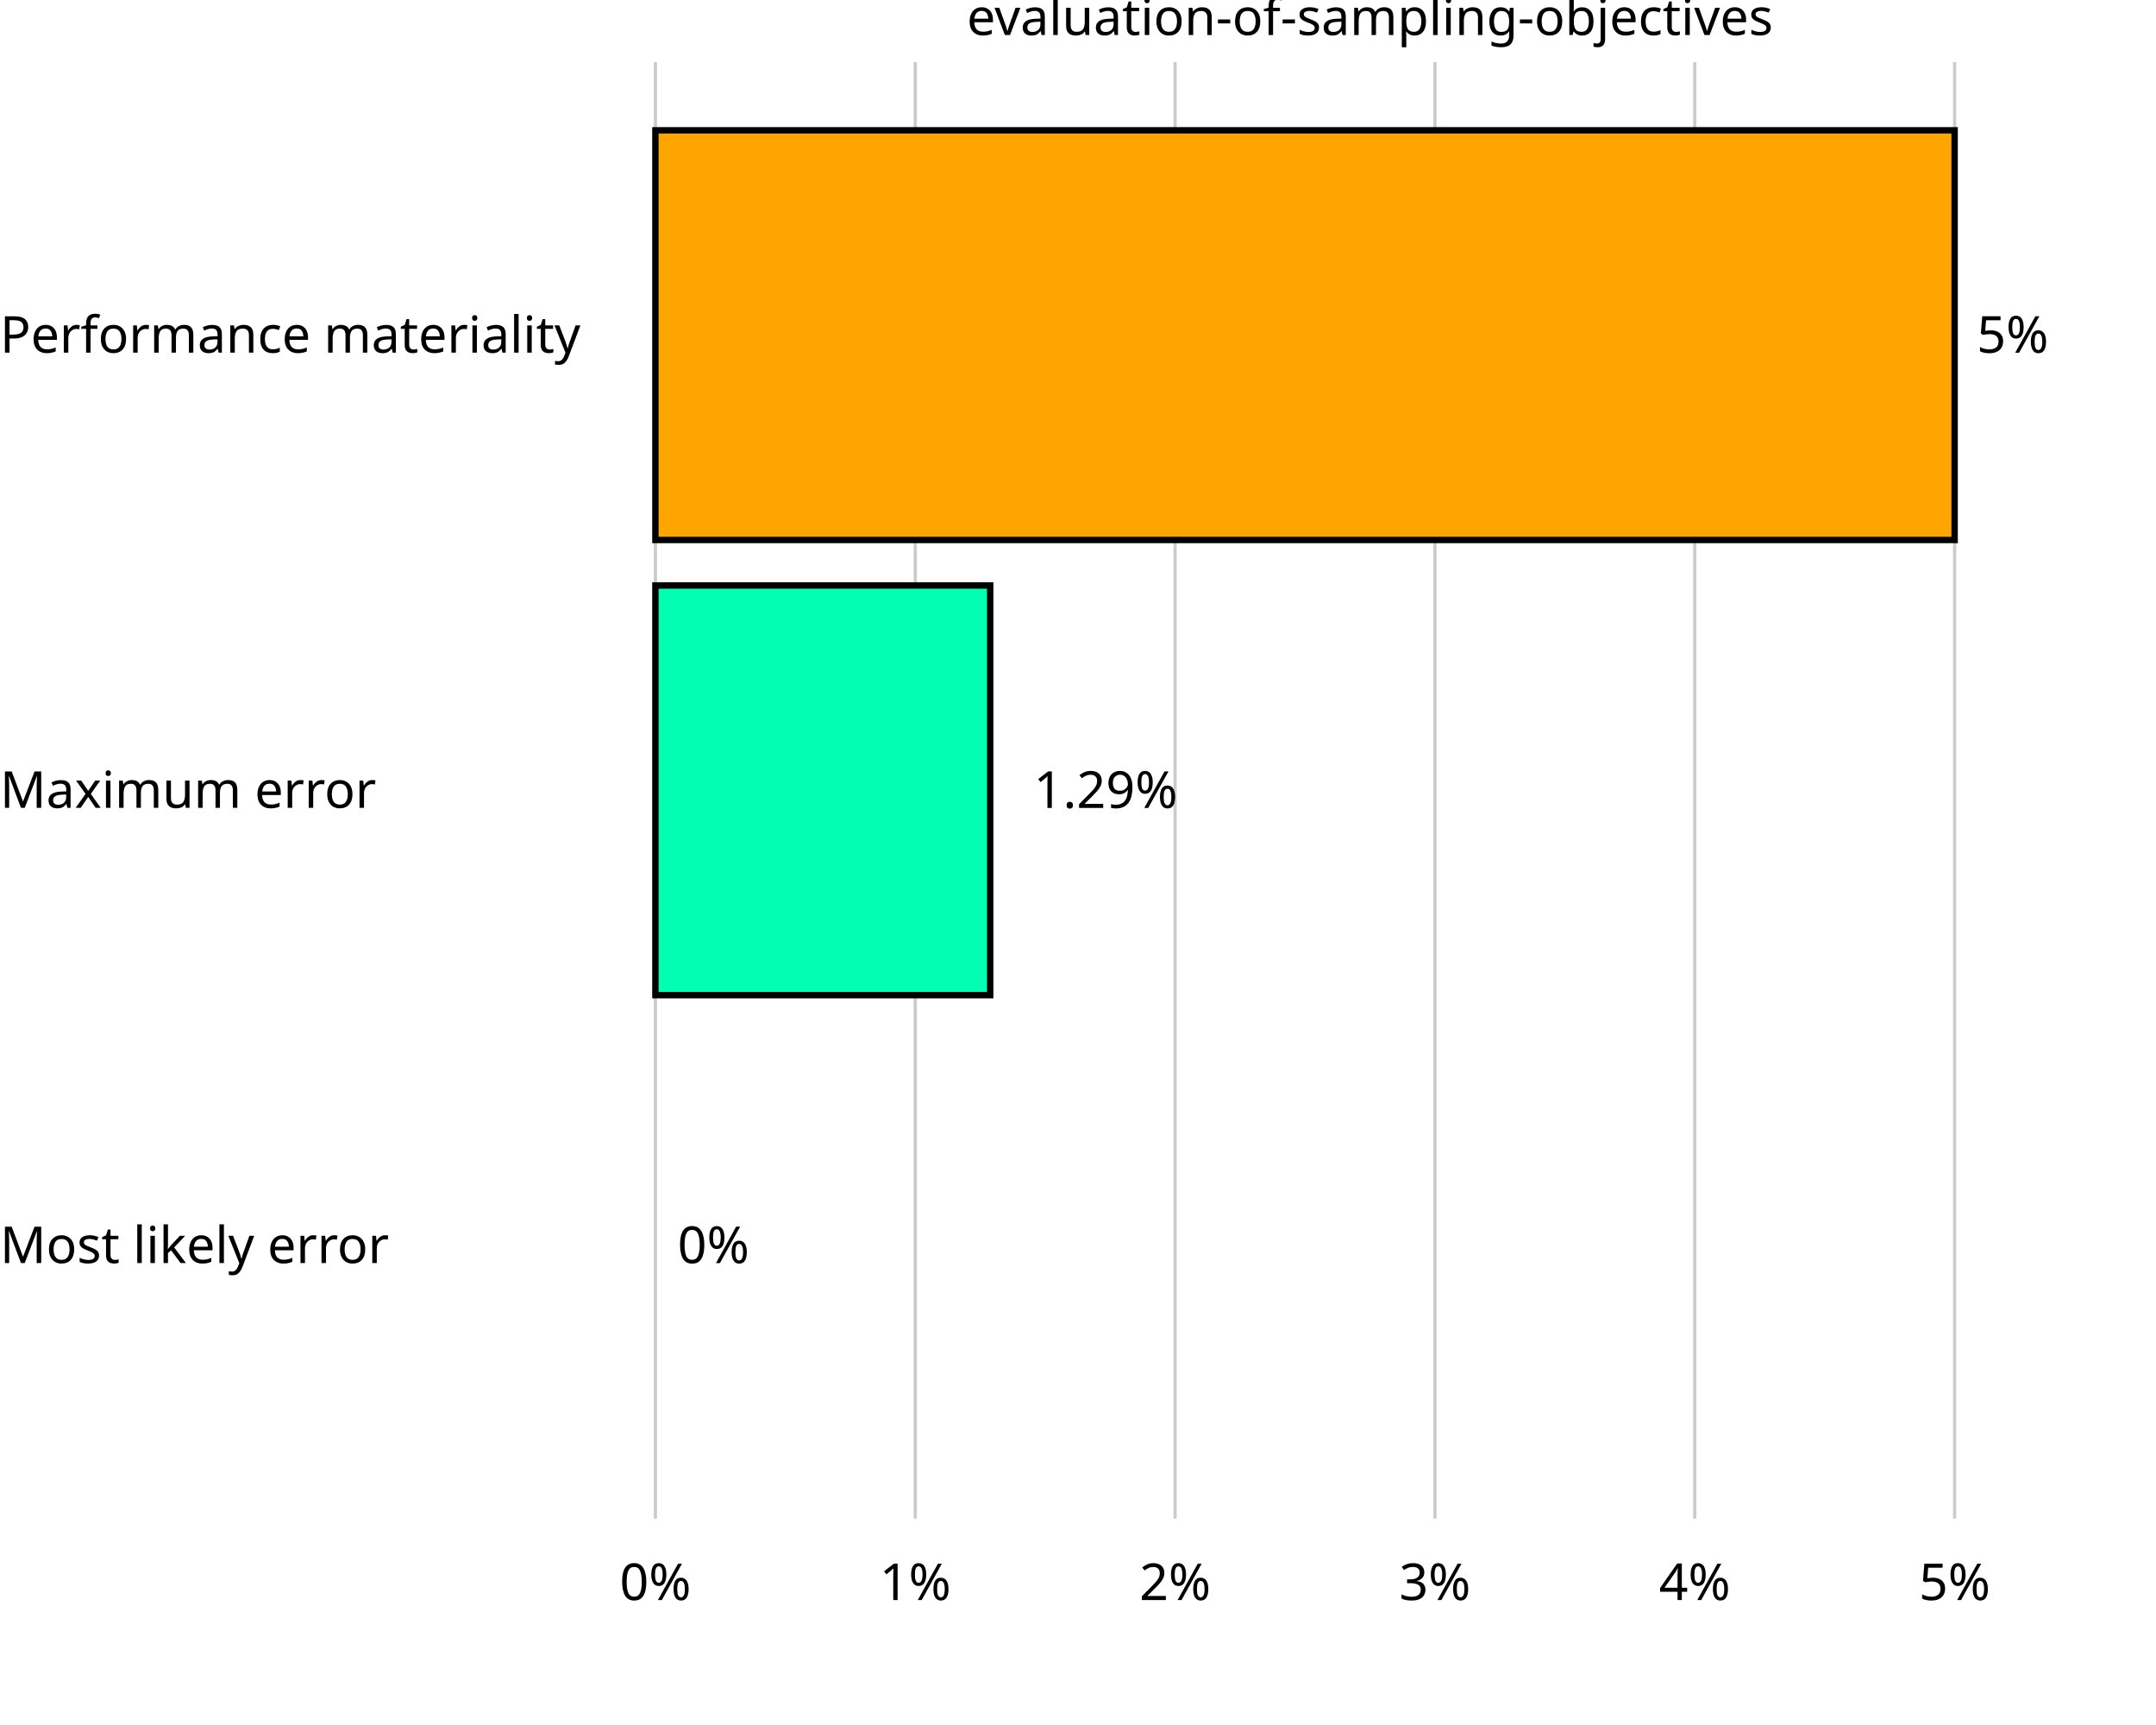
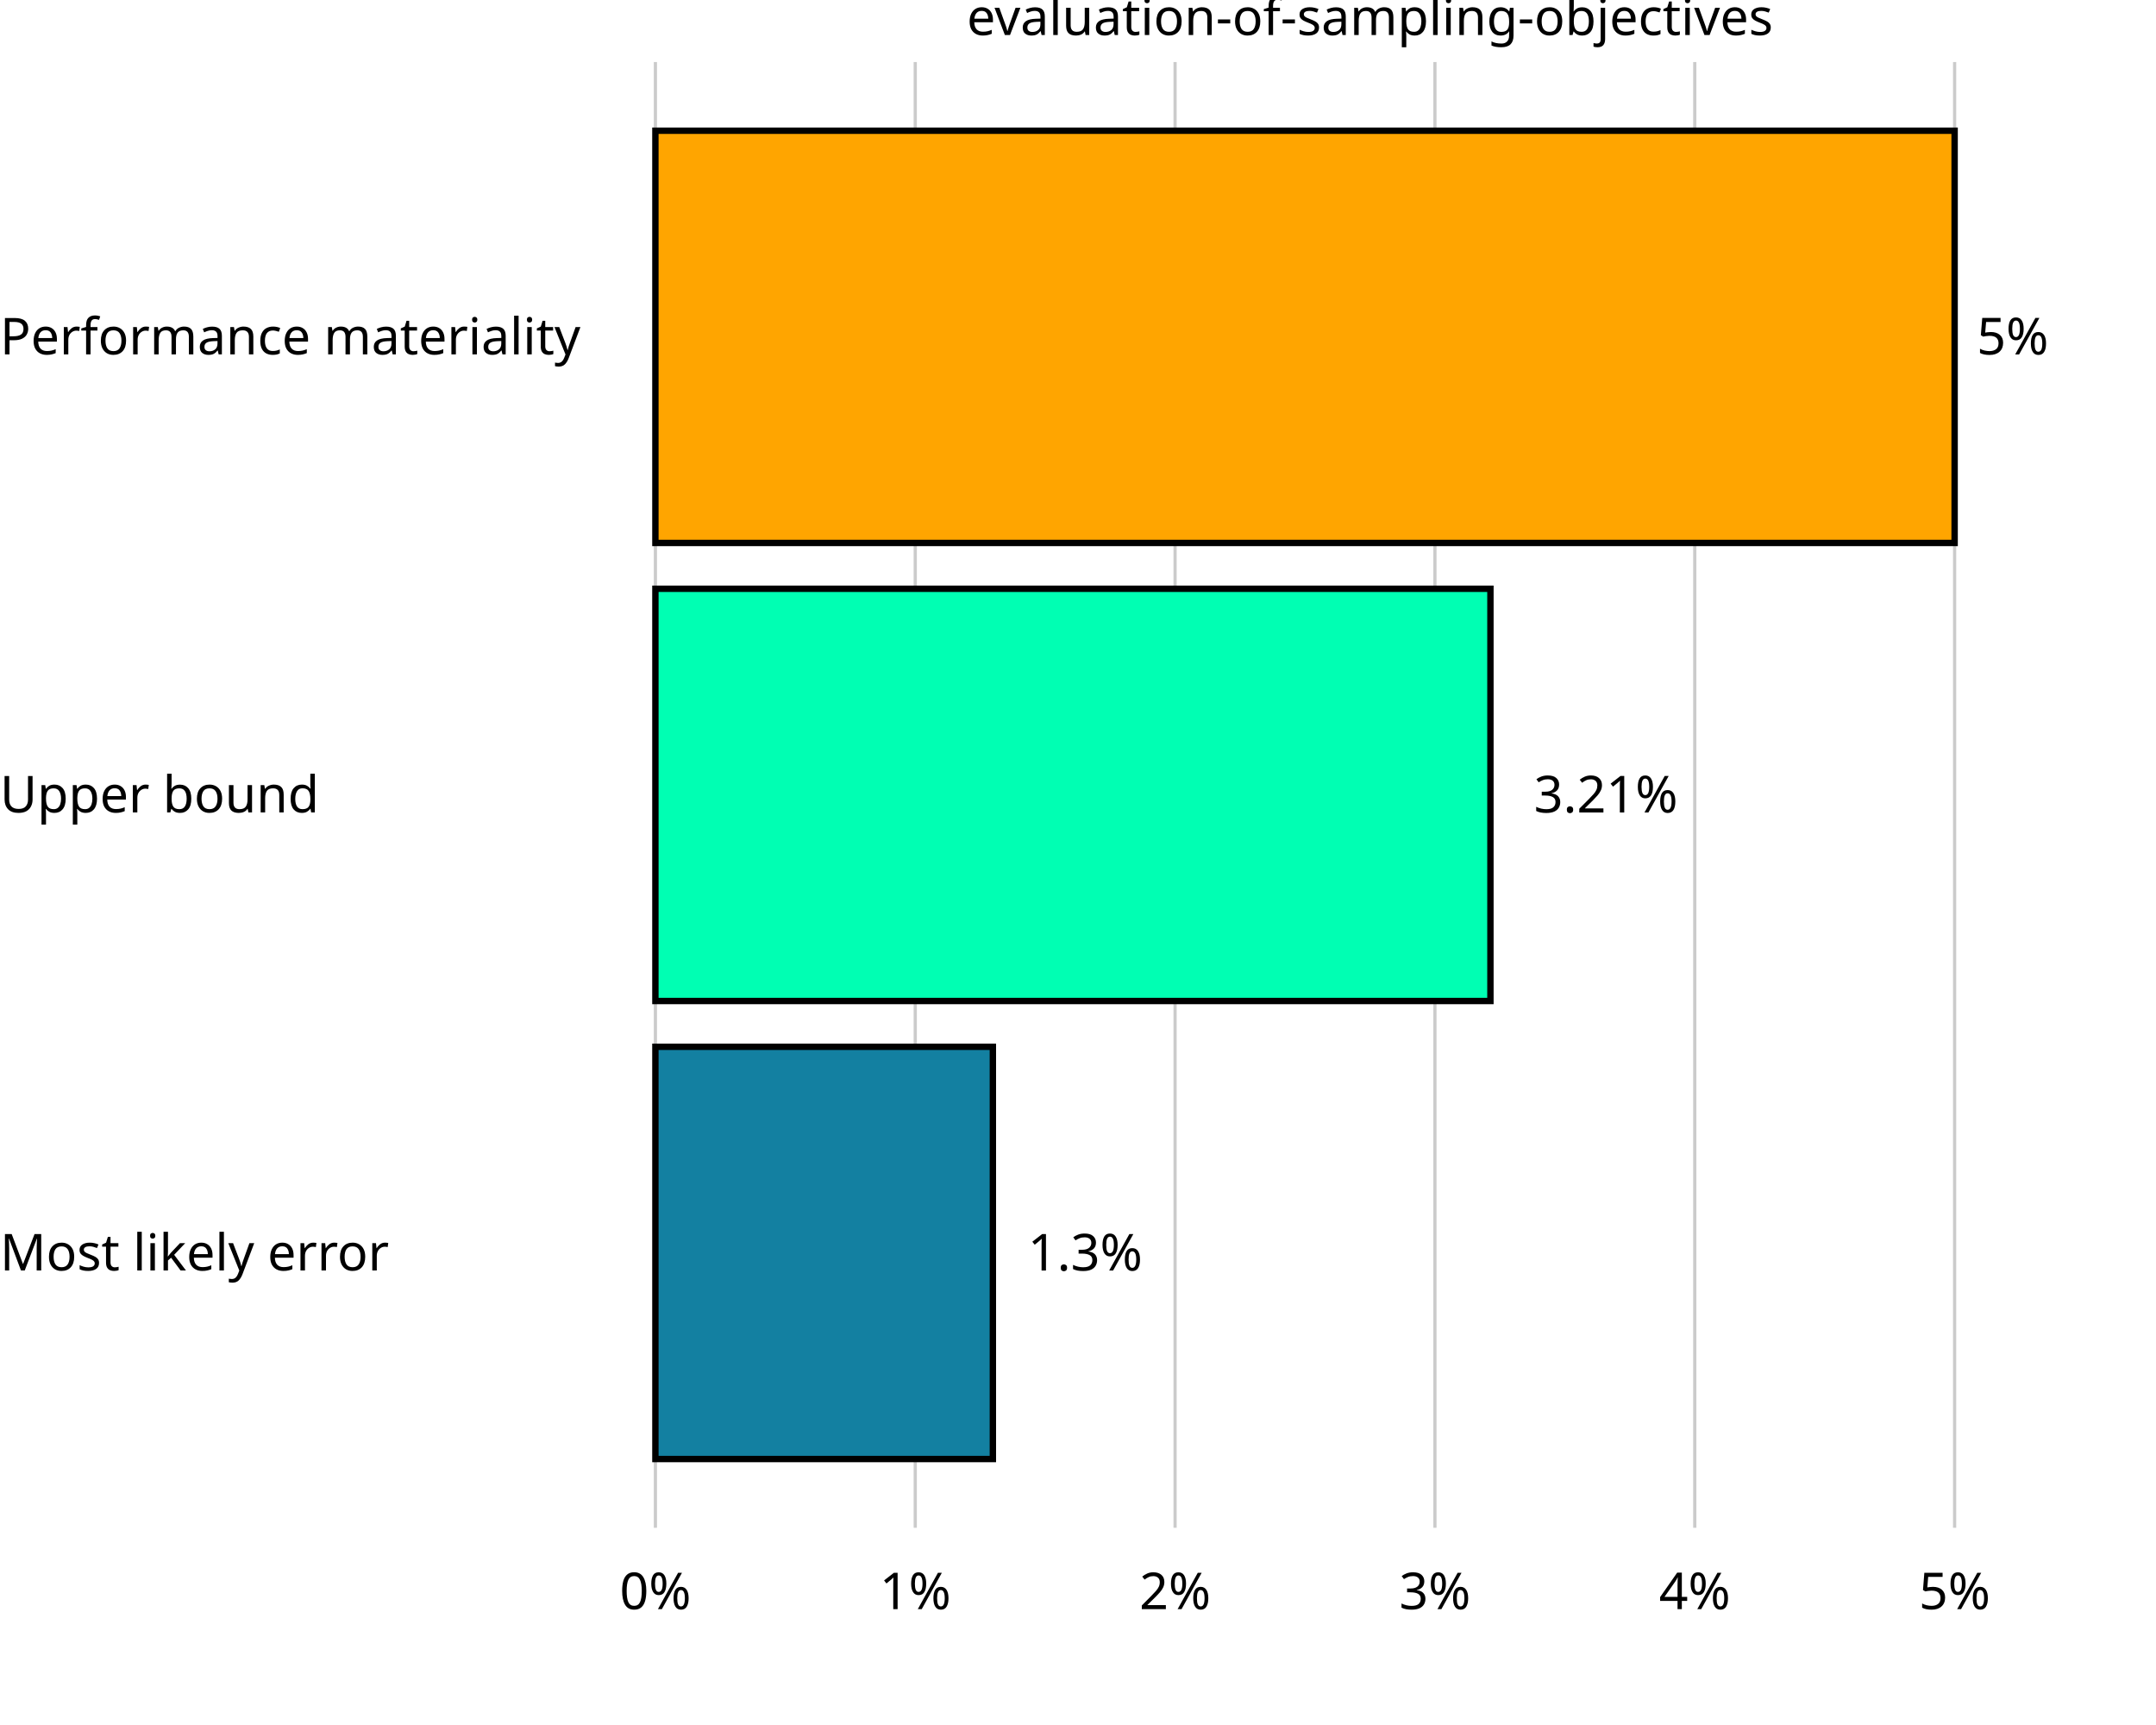
<svg xmlns="http://www.w3.org/2000/svg" class="svglite" data-engine-version="2.0" width="720.00pt" height="576.00pt" viewBox="0 0 720.00 576.00">
  <defs>
    <style type="text/css">
    .svglite line, .svglite polyline, .svglite polygon, .svglite path, .svglite rect, .svglite circle {
      fill: none;
      stroke: #000000;
      stroke-linecap: round;
      stroke-linejoin: round;
      stroke-miterlimit: 10.00;
    }
  </style>
  </defs>
  <rect width="100%" height="100%" style="stroke: none; fill: #FFFFFF;" />
  <defs>
    <clipPath id="cpMC4wMHw3MjAuMDB8MC4wMHw1NzYuMDA=">
      <rect x="0.00" y="0.00" width="720.00" height="576.00" />
    </clipPath>
  </defs>
  <g clip-path="url(#cpMC4wMHw3MjAuMDB8MC4wMHw1NzYuMDA=)">
    <rect x="0.00" y="0.00" width="720.00" height="576.00" style="stroke-width: 10.67; stroke: none;" />
  </g>
  <defs>
-     <clipPath id="cpMTk1LjAxfDcyMC4wMHwyMC43MXw1MDcuMDk=">
-       <rect x="195.01" y="20.71" width="524.99" height="486.39" />
+     <clipPath id="cpMTk1LjAxfDcyMC4wMHwyMC43MXw1MTAuMTQ=">
+       <rect x="195.01" y="20.71" width="524.99" height="489.43" />
    </clipPath>
  </defs>
-   <g clip-path="url(#cpMTk1LjAxfDcyMC4wMHwyMC43MXw1MDcuMDk=)">
-     <rect x="195.01" y="20.71" width="524.99" height="486.39" style="stroke-width: 10.67; stroke: none;" />
-     <polyline points="218.87,507.09 218.87,20.71 " style="stroke-width: 1.07; stroke: #CBCBCB; stroke-linecap: butt;" />
-     <polyline points="305.65,507.09 305.65,20.71 " style="stroke-width: 1.07; stroke: #CBCBCB; stroke-linecap: butt;" />
-     <polyline points="392.42,507.09 392.42,20.71 " style="stroke-width: 1.07; stroke: #CBCBCB; stroke-linecap: butt;" />
-     <polyline points="479.20,507.09 479.20,20.71 " style="stroke-width: 1.07; stroke: #CBCBCB; stroke-linecap: butt;" />
-     <polyline points="565.97,507.09 565.97,20.71 " style="stroke-width: 1.07; stroke: #CBCBCB; stroke-linecap: butt;" />
-     <polyline points="652.75,507.09 652.75,20.71 " style="stroke-width: 1.07; stroke: #CBCBCB; stroke-linecap: butt;" />
-     <rect x="218.87" y="347.50" width="0.00" height="136.80" style="stroke-width: 2.13; stroke-linecap: square; stroke-linejoin: miter; fill: #1380A1;" />
-     <rect x="218.87" y="195.50" width="111.81" height="136.80" style="stroke-width: 2.13; stroke-linecap: square; stroke-linejoin: miter; fill: #00FFB3;" />
-     <rect x="218.87" y="43.51" width="433.88" height="136.80" style="stroke-width: 2.13; stroke-linecap: square; stroke-linejoin: miter; fill: #FFA500;" />
-     <text x="226.27" y="421.77" style="font-size: 17.07px; font-family: sans;" textLength="24.68px" lengthAdjust="spacingAndGlyphs">0%</text>
-     <text x="345.20" y="269.78" style="font-size: 17.07px; font-family: sans;" textLength="48.41px" lengthAdjust="spacingAndGlyphs">1.29%</text>
-     <text x="660.15" y="117.78" style="font-size: 17.07px; font-family: sans;" textLength="24.68px" lengthAdjust="spacingAndGlyphs">5%</text>
-     <rect x="195.01" y="20.71" width="524.99" height="486.39" style="stroke-width: 0.00; stroke: none;" />
+   <g clip-path="url(#cpMTk1LjAxfDcyMC4wMHwyMC43MXw1MTAuMTQ=)">
+     <rect x="195.01" y="20.71" width="524.99" height="489.43" style="stroke-width: 10.67; stroke: none;" />
+     <polyline points="218.87,510.14 218.87,20.71 " style="stroke-width: 1.07; stroke: #CBCBCB; stroke-linecap: butt;" />
+     <polyline points="305.65,510.14 305.65,20.71 " style="stroke-width: 1.07; stroke: #CBCBCB; stroke-linecap: butt;" />
+     <polyline points="392.42,510.14 392.42,20.71 " style="stroke-width: 1.07; stroke: #CBCBCB; stroke-linecap: butt;" />
+     <polyline points="479.20,510.14 479.20,20.71 " style="stroke-width: 1.07; stroke: #CBCBCB; stroke-linecap: butt;" />
+     <polyline points="565.97,510.14 565.97,20.71 " style="stroke-width: 1.07; stroke: #CBCBCB; stroke-linecap: butt;" />
+     <polyline points="652.75,510.14 652.75,20.71 " style="stroke-width: 1.07; stroke: #CBCBCB; stroke-linecap: butt;" />
+     <rect x="218.87" y="349.54" width="112.70" height="137.65" style="stroke-width: 2.13; stroke-linecap: square; stroke-linejoin: miter; fill: #1380A1;" />
+     <rect x="218.87" y="196.60" width="278.86" height="137.65" style="stroke-width: 2.13; stroke-linecap: square; stroke-linejoin: miter; fill: #00FFB3;" />
+     <rect x="218.87" y="43.65" width="433.88" height="137.65" style="stroke-width: 2.13; stroke-linecap: square; stroke-linejoin: miter; fill: #FFA500;" />
+     <text x="343.24" y="424.25" style="font-size: 17.07px; font-family: sans;" textLength="38.91px" lengthAdjust="spacingAndGlyphs">1.3%</text>
+     <text x="512.25" y="271.30" style="font-size: 17.07px; font-family: sans;" textLength="48.41px" lengthAdjust="spacingAndGlyphs">3.21%</text>
+     <text x="660.15" y="118.35" style="font-size: 17.07px; font-family: sans;" textLength="24.68px" lengthAdjust="spacingAndGlyphs">5%</text>
+     <rect x="195.01" y="20.71" width="524.99" height="489.43" style="stroke-width: 0.00; stroke: none;" />
  </g>
  <g clip-path="url(#cpMC4wMHw3MjAuMDB8MC4wMHw1NzYuMDA=)">
-     <polyline points="195.01,507.09 195.01,20.71 " style="stroke-width: 0.00; stroke: none; stroke-linecap: butt;" />
-     <text x="-0" y="421.75" style="font-size: 17.00px; font-family: sans;" textLength="119.98px" lengthAdjust="spacingAndGlyphs">Most likely error</text>
-     <text x="-0" y="269.75" style="font-size: 17.00px; font-family: sans;" textLength="114.31px" lengthAdjust="spacingAndGlyphs">Maximum error</text>
-     <text x="-0" y="117.76" style="font-size: 17.00px; font-family: sans;" textLength="179.53px" lengthAdjust="spacingAndGlyphs">Performance materiality</text>
-     <polyline points="195.01,507.09 720.00,507.09 " style="stroke-width: 0.00; stroke: none; stroke-linecap: butt;" />
-     <text x="218.87" y="534.27" text-anchor="middle" style="font-size: 17.00px; font-family: sans;" textLength="24.57px" lengthAdjust="spacingAndGlyphs">0%</text>
-     <text x="305.65" y="534.27" text-anchor="middle" style="font-size: 17.00px; font-family: sans;" textLength="24.57px" lengthAdjust="spacingAndGlyphs">1%</text>
-     <text x="392.42" y="534.27" text-anchor="middle" style="font-size: 17.00px; font-family: sans;" textLength="24.57px" lengthAdjust="spacingAndGlyphs">2%</text>
-     <text x="479.20" y="534.27" text-anchor="middle" style="font-size: 17.00px; font-family: sans;" textLength="24.57px" lengthAdjust="spacingAndGlyphs">3%</text>
-     <text x="565.97" y="534.27" text-anchor="middle" style="font-size: 17.00px; font-family: sans;" textLength="24.57px" lengthAdjust="spacingAndGlyphs">4%</text>
-     <text x="652.75" y="534.27" text-anchor="middle" style="font-size: 17.00px; font-family: sans;" textLength="24.57px" lengthAdjust="spacingAndGlyphs">5%</text>
+     <polyline points="195.01,510.14 195.01,20.71 " style="stroke-width: 0.00; stroke: none; stroke-linecap: butt;" />
+     <text x="-0" y="424.22" style="font-size: 17.00px; font-family: sans;" textLength="119.98px" lengthAdjust="spacingAndGlyphs">Most likely error</text>
+     <text x="-0" y="271.27" style="font-size: 17.00px; font-family: sans;" textLength="98.31px" lengthAdjust="spacingAndGlyphs">Upper bound</text>
+     <text x="-0" y="118.33" style="font-size: 17.00px; font-family: sans;" textLength="179.53px" lengthAdjust="spacingAndGlyphs">Performance materiality</text>
+     <polyline points="195.01,510.14 720.00,510.14 " style="stroke-width: 0.00; stroke: none; stroke-linecap: butt;" />
+     <text x="218.87" y="537.32" text-anchor="middle" style="font-size: 17.00px; font-family: sans;" textLength="24.57px" lengthAdjust="spacingAndGlyphs">0%</text>
+     <text x="305.65" y="537.32" text-anchor="middle" style="font-size: 17.00px; font-family: sans;" textLength="24.57px" lengthAdjust="spacingAndGlyphs">1%</text>
+     <text x="392.42" y="537.32" text-anchor="middle" style="font-size: 17.00px; font-family: sans;" textLength="24.57px" lengthAdjust="spacingAndGlyphs">2%</text>
+     <text x="479.20" y="537.32" text-anchor="middle" style="font-size: 17.00px; font-family: sans;" textLength="24.57px" lengthAdjust="spacingAndGlyphs">3%</text>
+     <text x="565.97" y="537.32" text-anchor="middle" style="font-size: 17.00px; font-family: sans;" textLength="24.57px" lengthAdjust="spacingAndGlyphs">4%</text>
+     <text x="652.75" y="537.32" text-anchor="middle" style="font-size: 17.00px; font-family: sans;" textLength="24.57px" lengthAdjust="spacingAndGlyphs">5%</text>
    <text x="457.50" y="11.70" text-anchor="middle" style="font-size: 17.00px; font-family: sans;" textLength="252.33px" lengthAdjust="spacingAndGlyphs">evaluation-of-sampling-objectives</text>
  </g>
</svg>
